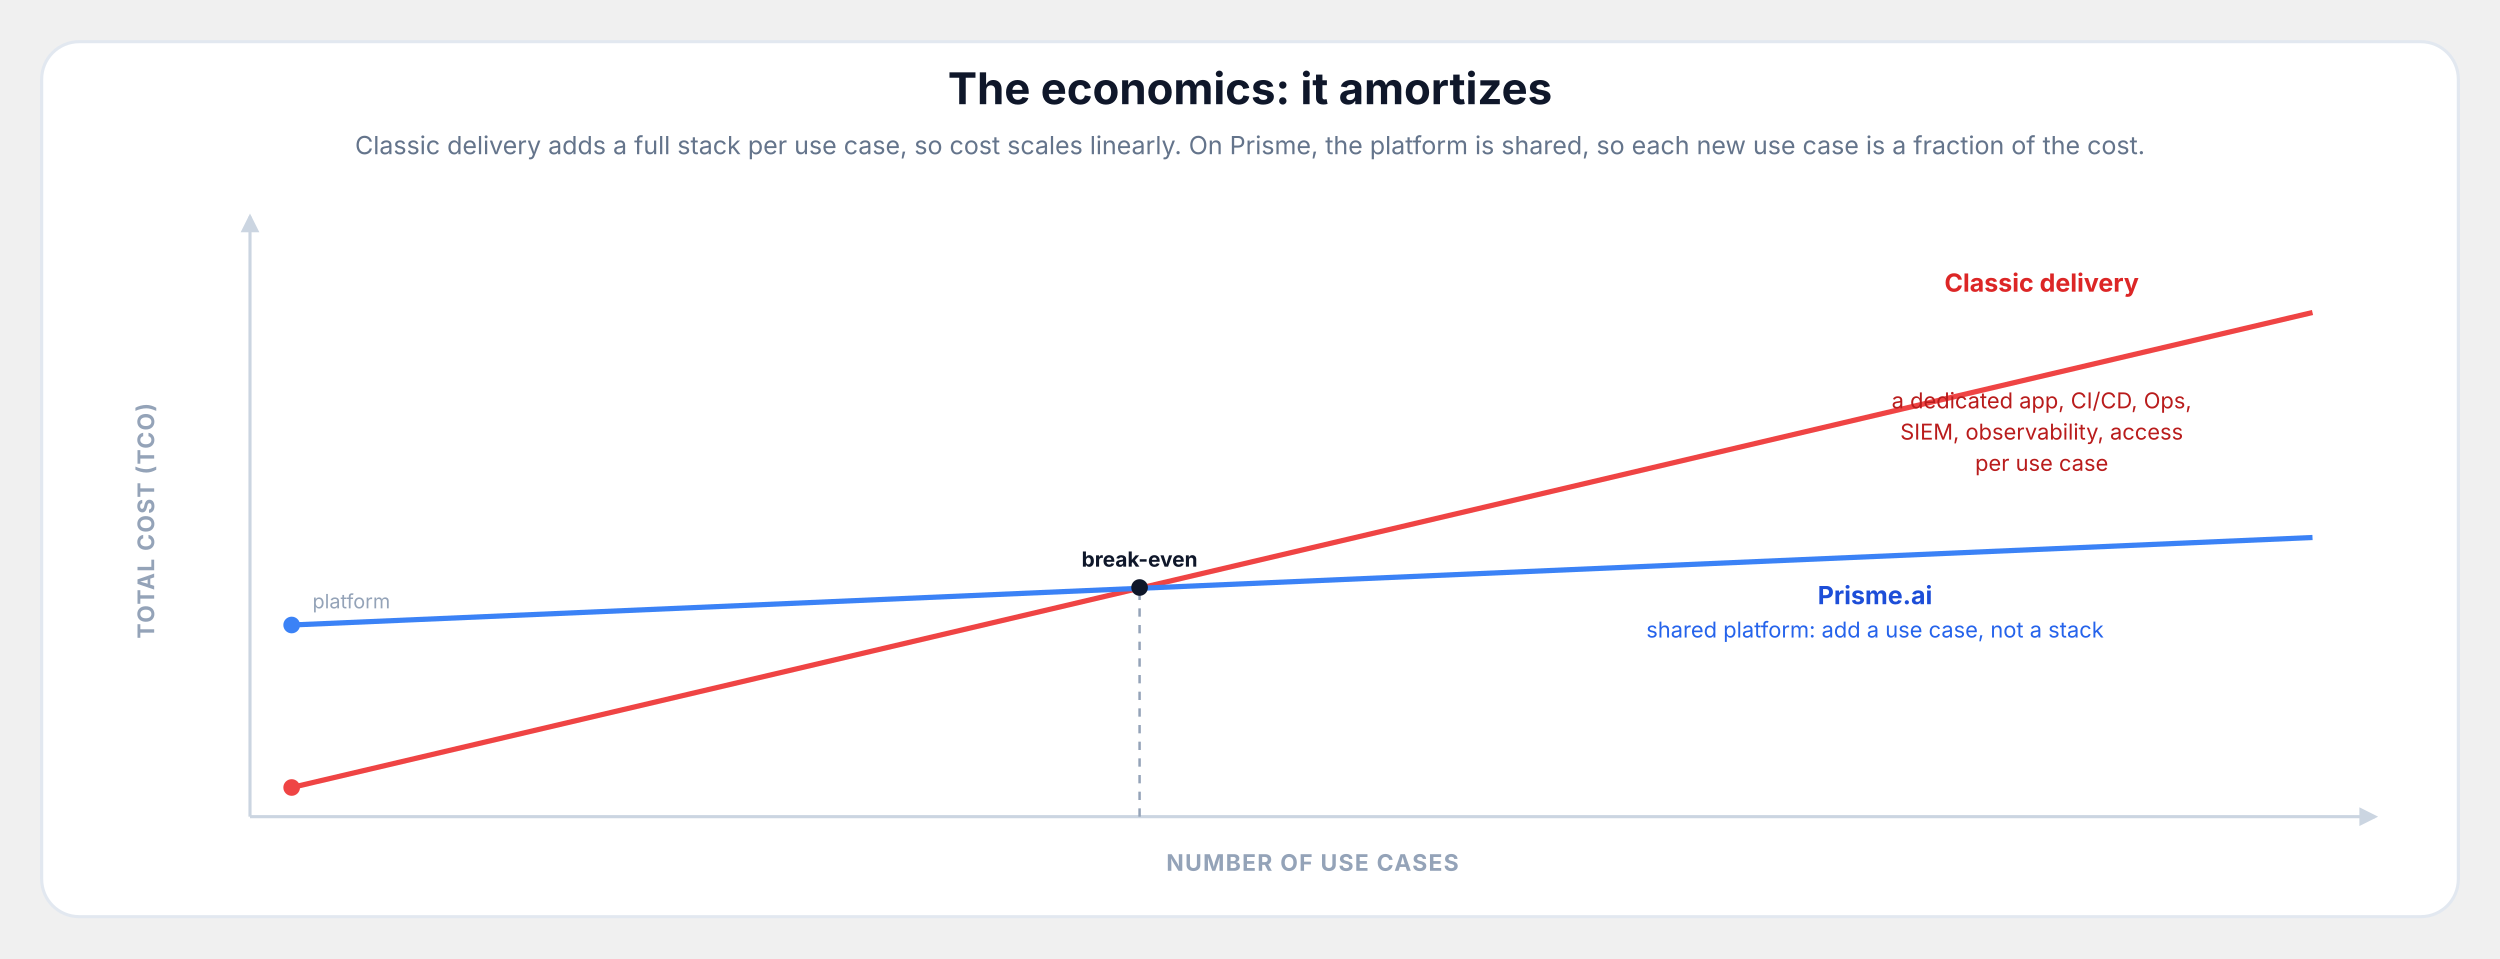
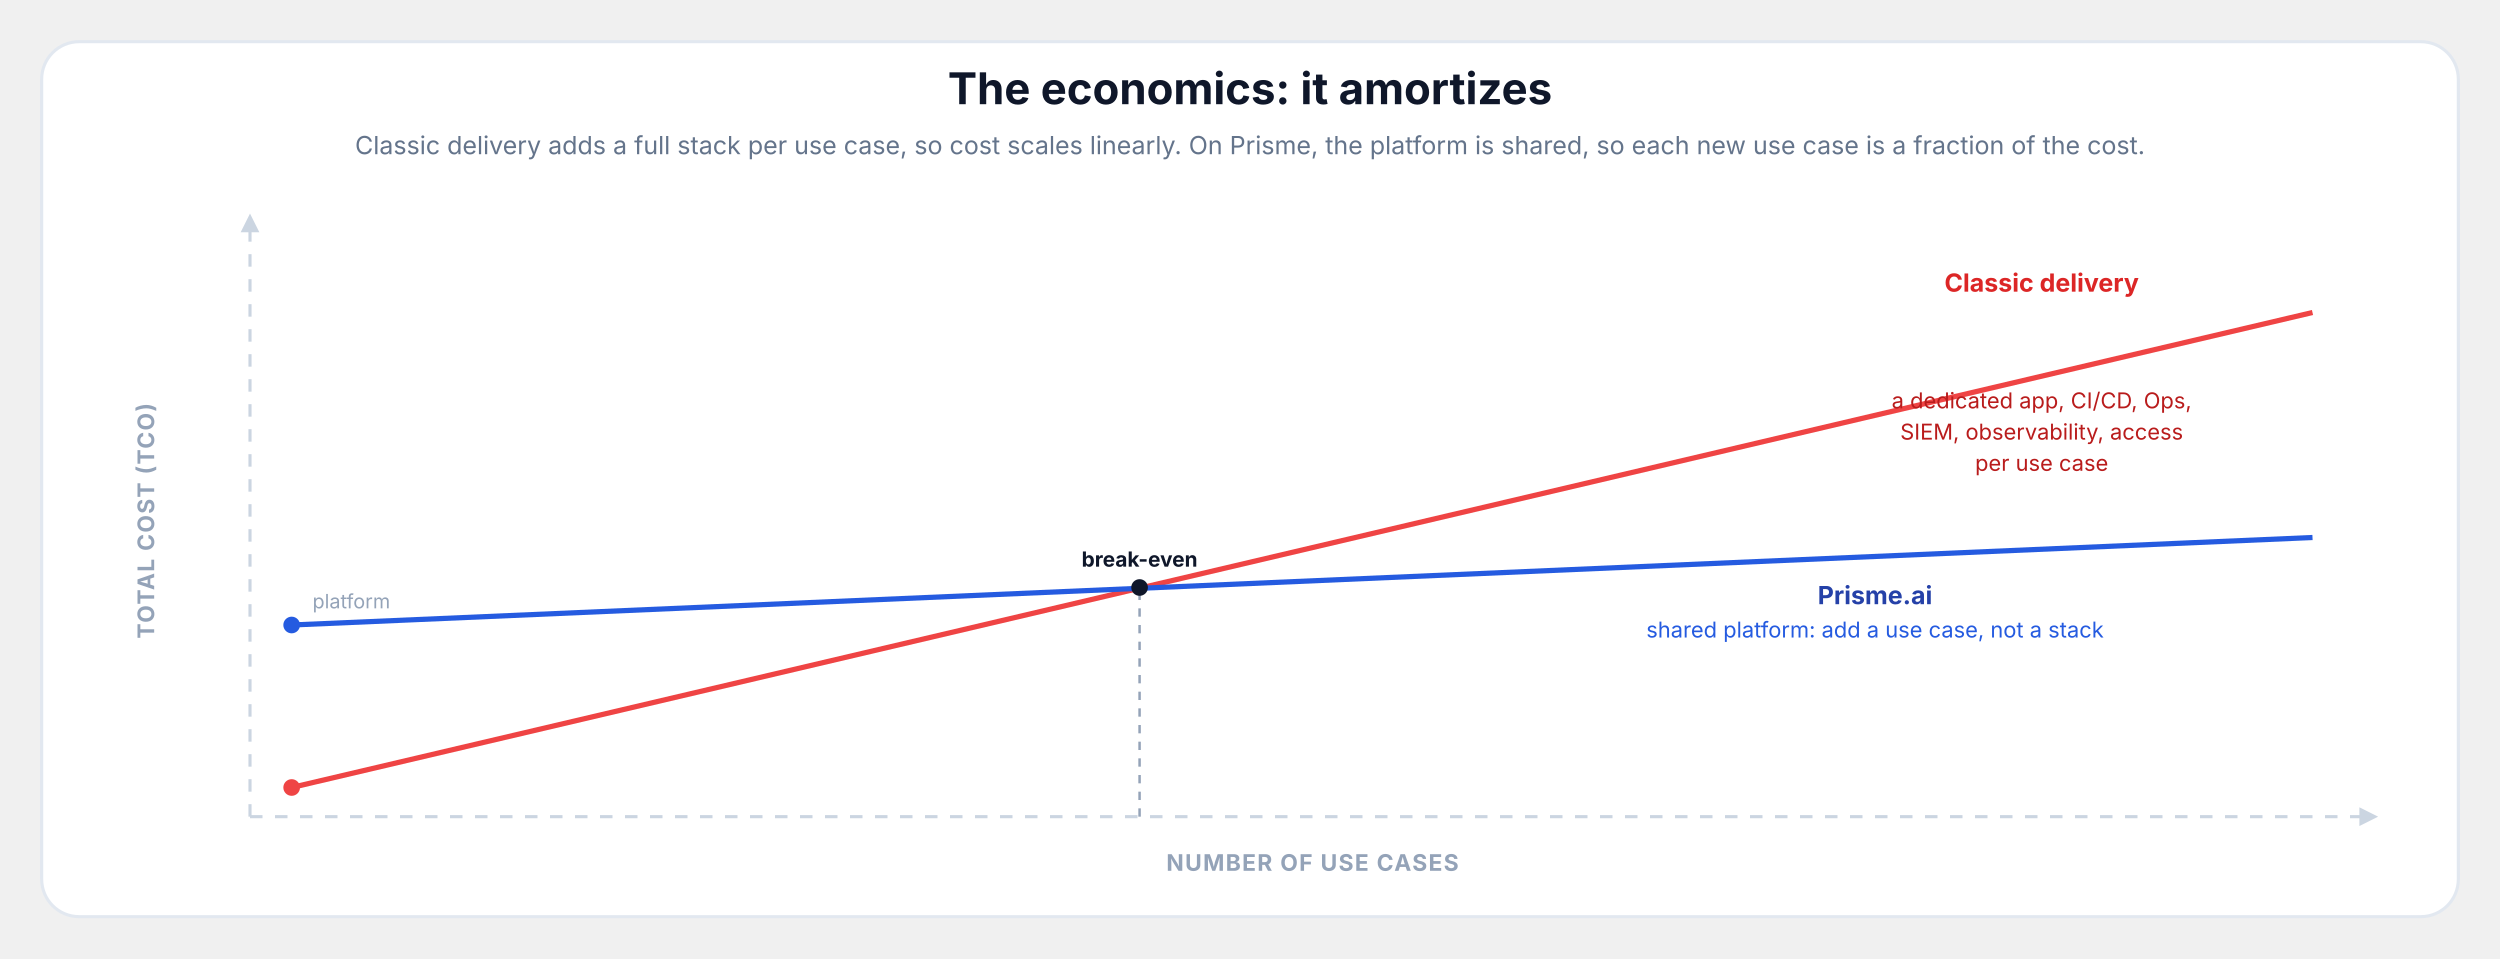
- <svg xmlns="http://www.w3.org/2000/svg" viewBox="0 0 1200 460" font-family="'Satoshi','Inter',system-ui,-apple-system,sans-serif">
+ <svg xmlns="http://www.w3.org/2000/svg" viewBox="0 0 1200 460" font-family="'PP Telegraf','Inter',system-ui,-apple-system,sans-serif">
+   <style>line[marker-end],path[marker-end]{stroke-dasharray:6 6;animation:pflow 1.5s linear infinite}@keyframes pflow{to{stroke-dashoffset:-24}}@media (prefers-reduced-motion:reduce){line[marker-end],path[marker-end]{animation:none}}</style>
  <defs>
    <marker id="up" markerWidth="10" markerHeight="10" refX="5" refY="3" orient="auto">
      <path d="M0,0 L6,3 L0,6 Z" fill="#CBD5E1" />
    </marker>
    <marker id="rt" markerWidth="10" markerHeight="10" refX="5" refY="3" orient="auto">
      <path d="M0,0 L6,3 L0,6 Z" fill="#CBD5E1" />
    </marker>
  </defs>
  <rect x="20" y="20" width="1160" height="420" rx="18" fill="#FFFFFF" stroke="#E2E8F0" stroke-width="1.5" />
  <text x="600" y="50" text-anchor="middle" font-size="21" font-weight="700" fill="#0F172A">The economics: it amortizes</text>
  <text x="600" y="74" text-anchor="middle" font-size="12" fill="#64748B">Classic delivery adds a full stack per use case, so cost scales linearly. On Prisme, the platform is shared, so each new use case is a fraction of the cost.</text>
  <line x1="120" y1="392" x2="120" y2="104" stroke="#CBD5E1" stroke-width="1.5" marker-end="url(#up)" />
  <line x1="120" y1="392" x2="1140" y2="392" stroke="#CBD5E1" stroke-width="1.5" marker-end="url(#rt)" />
  <text transform="rotate(-90 74 250)" x="74" y="250" text-anchor="middle" font-size="11" font-weight="700" letter-spacing="0.6" fill="#94A3B8">TOTAL COST (TCO)</text>
  <text x="630" y="418" text-anchor="middle" font-size="11" font-weight="700" letter-spacing="0.6" fill="#94A3B8">NUMBER OF USE CASES</text>
  <line x1="140" y1="378" x2="1110" y2="150" stroke="#EF4444" stroke-width="2.5" />
  <circle cx="140" cy="378" r="4" fill="#EF4444" />
  <text x="980" y="140" text-anchor="middle" font-size="12" font-weight="700" fill="#DC2626">Classic delivery</text>
  <text x="980" y="196" text-anchor="middle" font-size="10.5" fill="#B91C1C">a dedicated app, CI/CD, Ops,</text>
  <text x="980" y="211" text-anchor="middle" font-size="10.5" fill="#B91C1C">SIEM, observability, access</text>
  <text x="980" y="226" text-anchor="middle" font-size="10.5" fill="#B91C1C">per use case</text>
-   <line x1="140" y1="300" x2="1110" y2="258" stroke="#3B82F6" stroke-width="2.5" />
-   <circle cx="140" cy="300" r="4" fill="#3B82F6" />
-   <text x="900" y="290" text-anchor="middle" font-size="12" font-weight="700" fill="#1D4ED8">Prisme.ai</text>
-   <text x="900" y="306" text-anchor="middle" font-size="10.5" fill="#2563EB">shared platform: add a use case, not a stack</text>
+   <line x1="140" y1="300" x2="1110" y2="258" stroke="#255be0" stroke-width="2.5" />
+   <circle cx="140" cy="300" r="4" fill="#255be0" />
+   <text x="900" y="290" text-anchor="middle" font-size="12" font-weight="700" fill="#2541a8">Prisme.ai</text>
+   <text x="900" y="306" text-anchor="middle" font-size="10.5" fill="#255be0">shared platform: add a use case, not a stack</text>
  <text x="150" y="292" font-size="9.5" fill="#94A3B8">platform</text>
  <line x1="547" y1="392" x2="547" y2="282" stroke="#94A3B8" stroke-width="1.2" stroke-dasharray="4 4" />
  <circle cx="547" cy="282" r="4" fill="#0F172A" />
  <text x="547" y="272" text-anchor="middle" font-size="10" font-weight="700" fill="#0F172A">break-even</text>
  <text x="600" y="440" text-anchor="middle" font-size="0" fill="#fff"> </text>
</svg>
